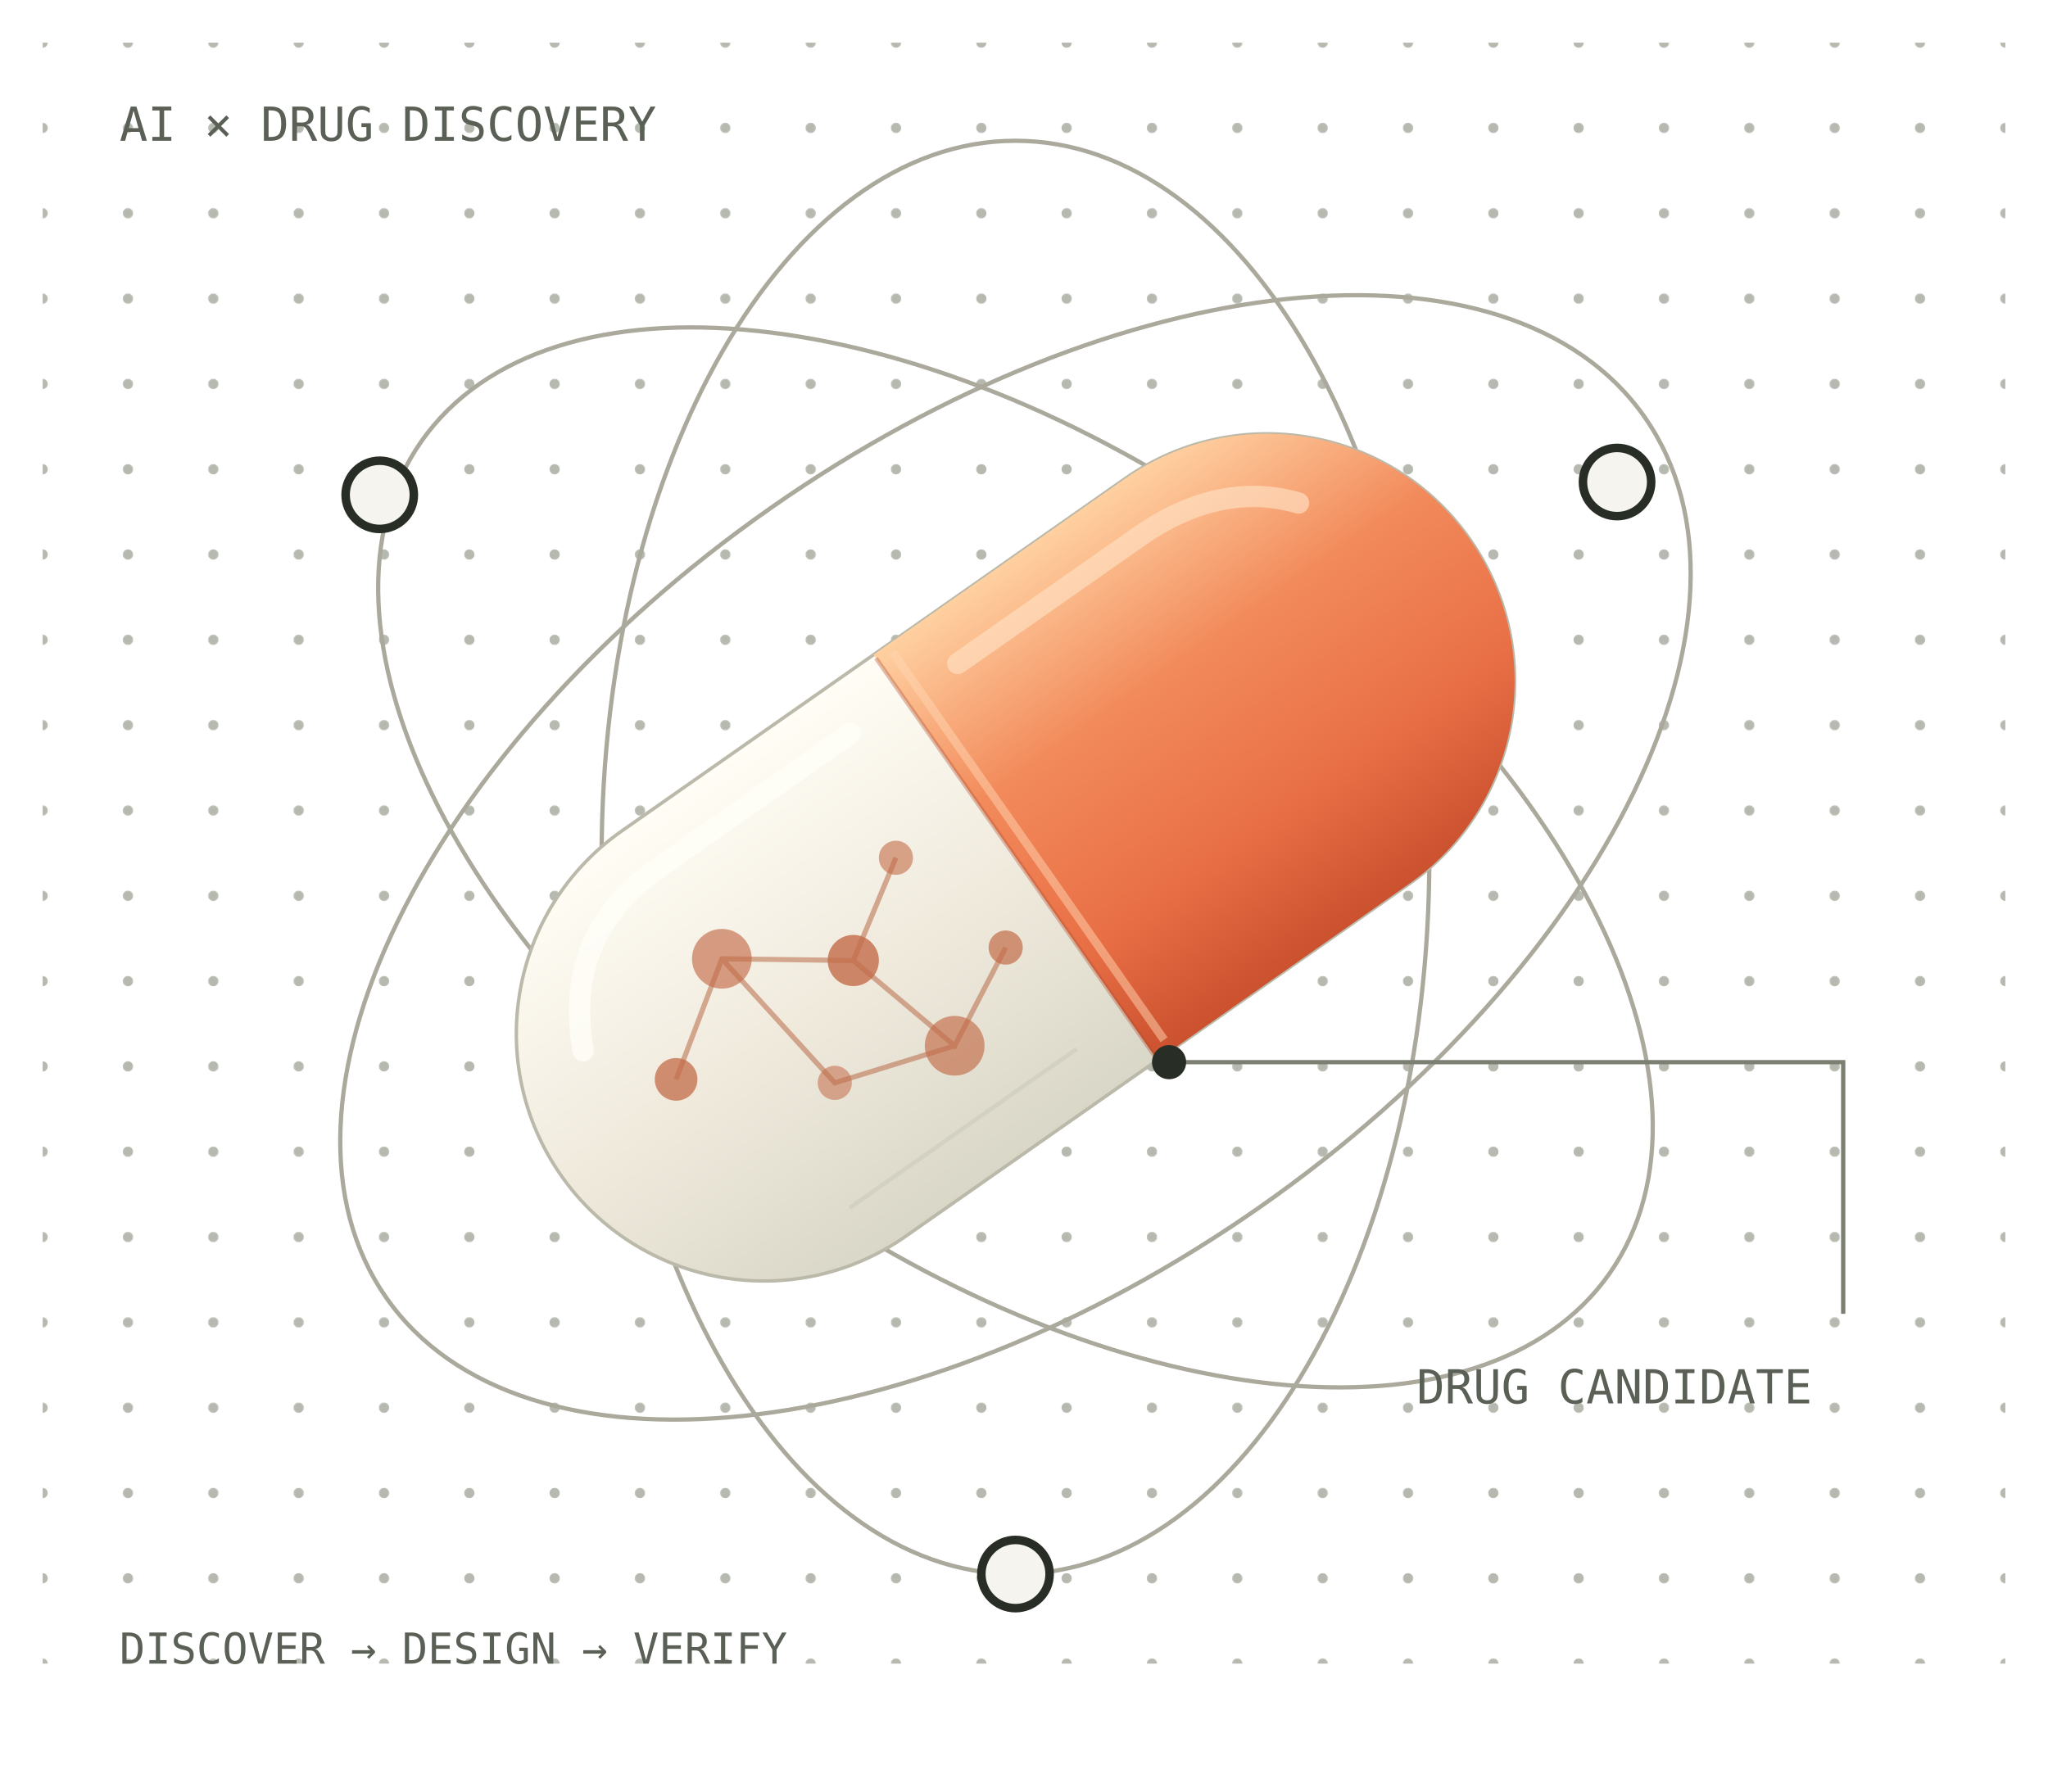
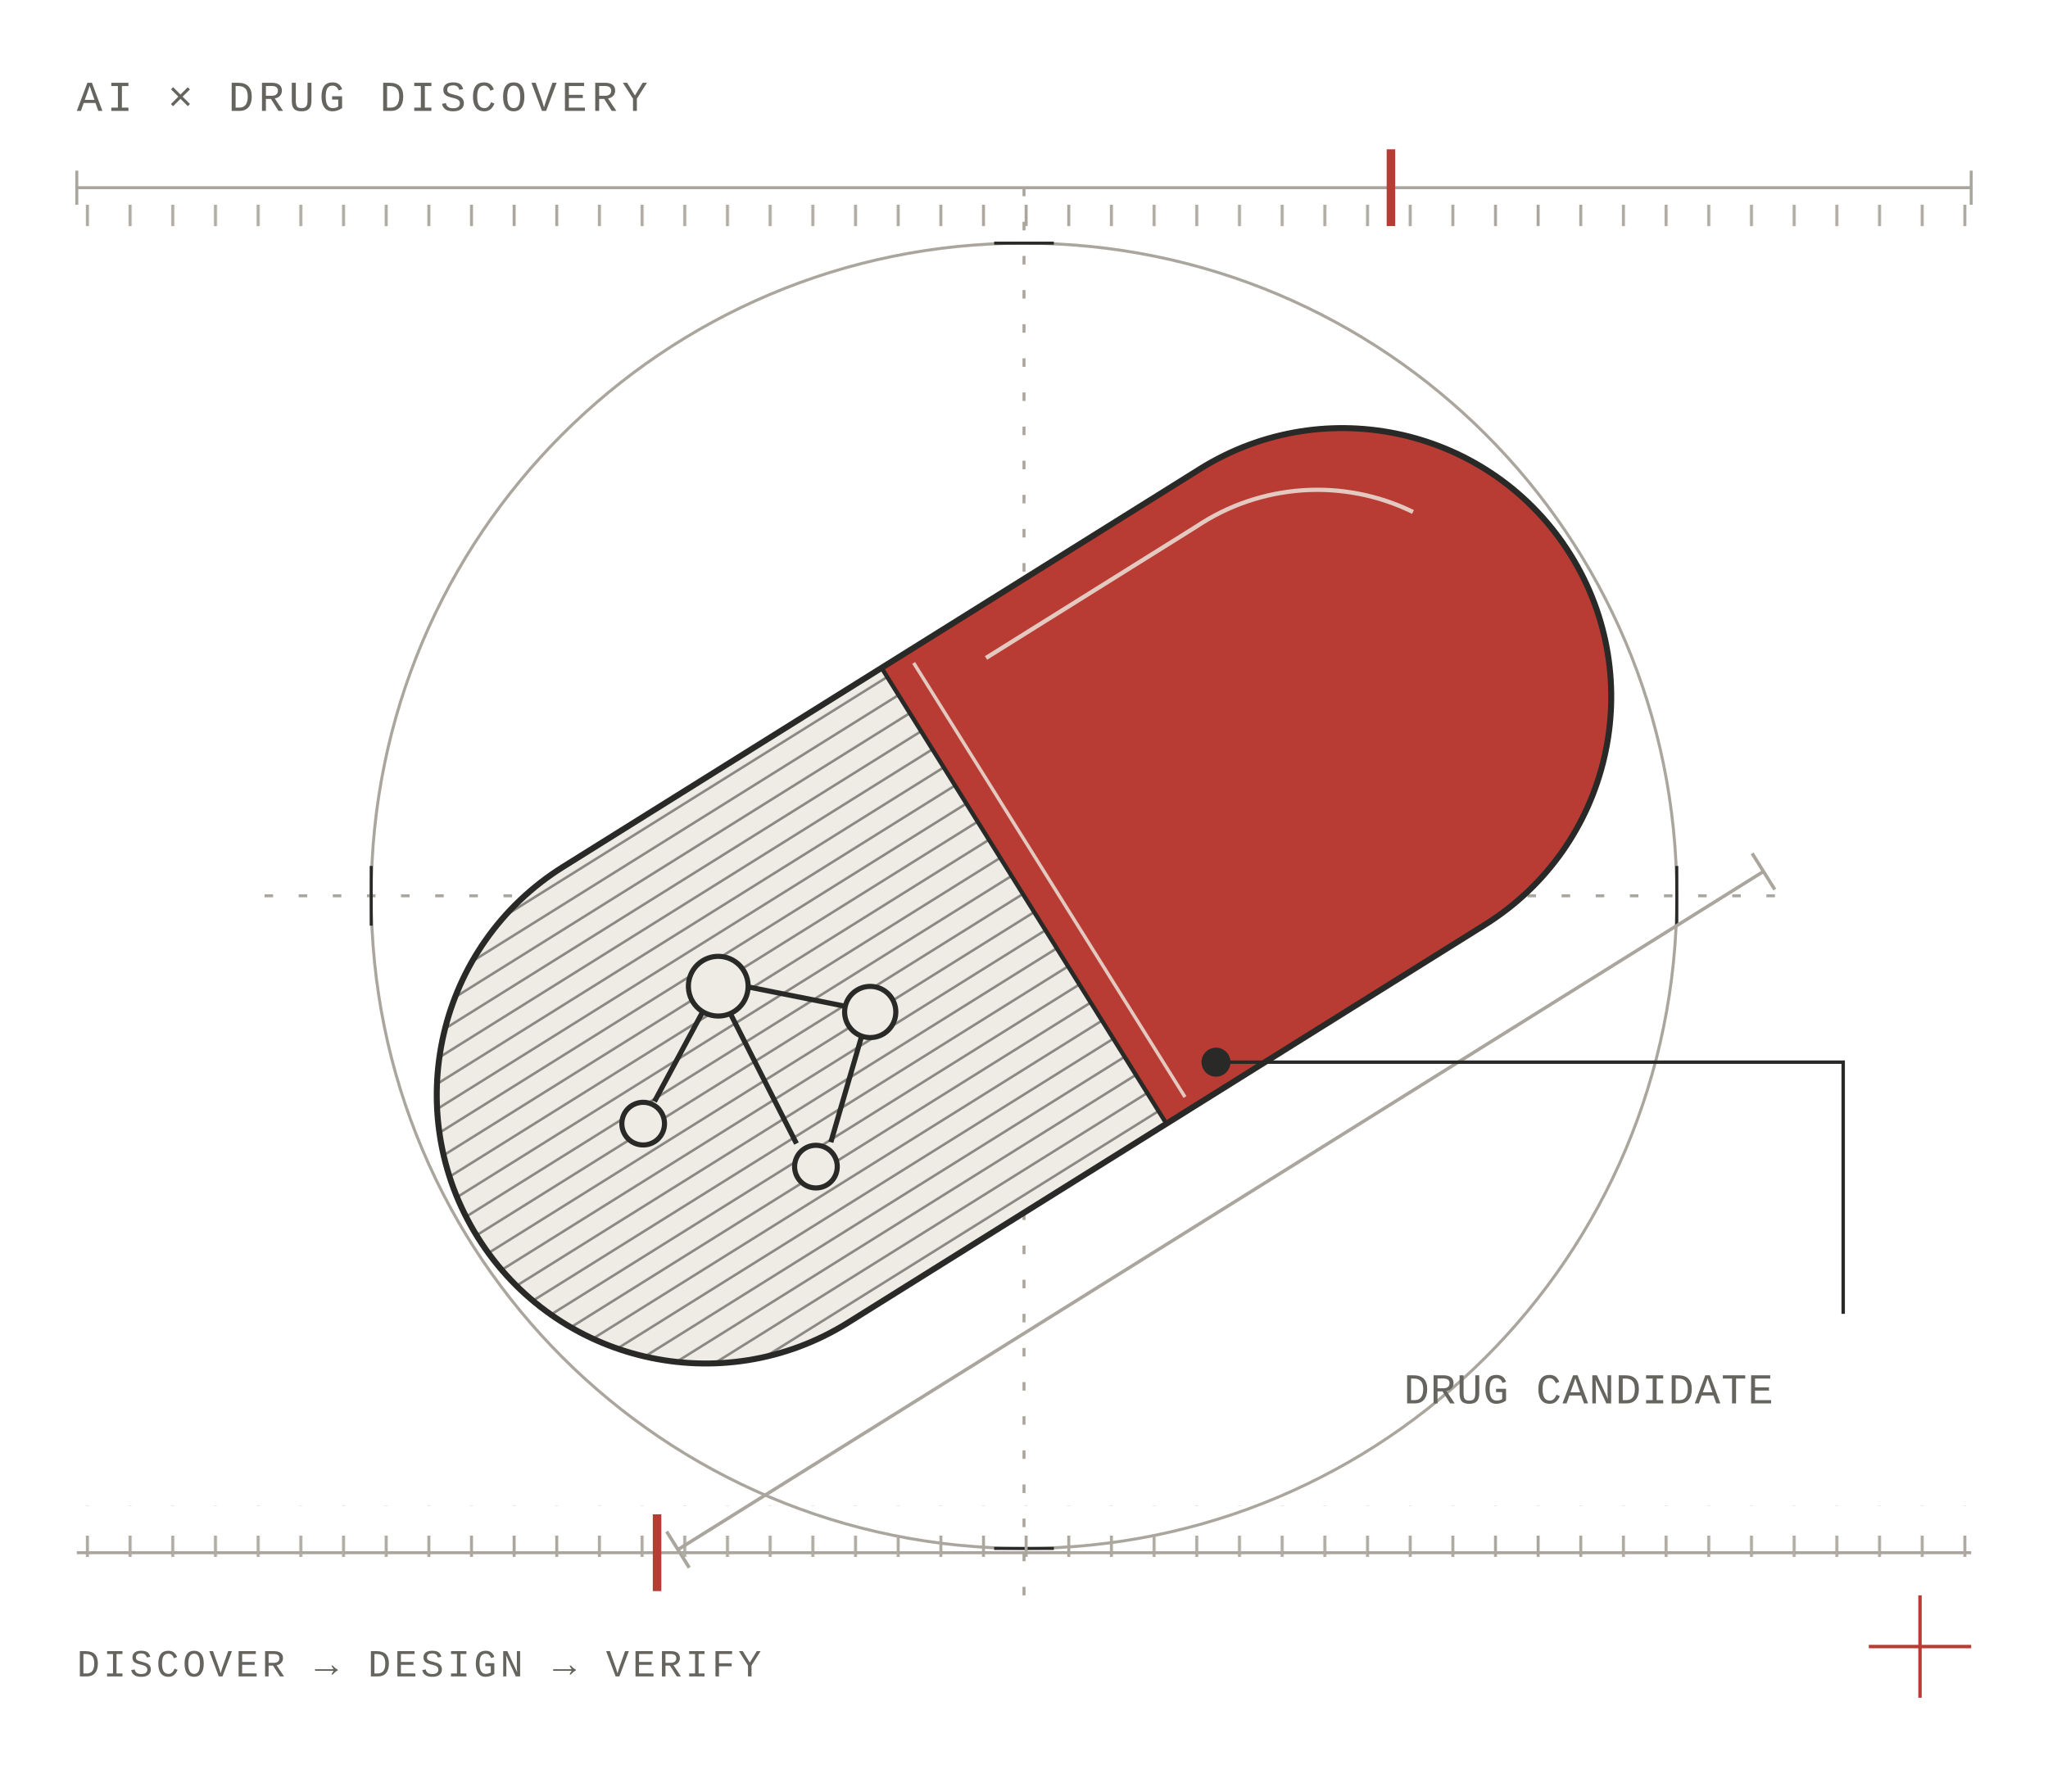
<svg xmlns="http://www.w3.org/2000/svg" viewBox="0 0 480 420" fill="none">
  <defs>
-     <pattern id="dots" width="20" height="20" patternUnits="userSpaceOnUse">
-       <circle cx="10" cy="10" r="1.2" fill="#b6b9af" />
+     <pattern id="engraving" width="5" height="5" patternUnits="userSpaceOnUse">
+       <path d="M0 4.5h5" stroke="#292927" stroke-width=".6" opacity=".5" />
    </pattern>
-     <linearGradient id="shell" x1="175" y1="143" x2="175" y2="259" gradientUnits="userSpaceOnUse">
-       <stop stop-color="#fffdf5" />
-       <stop offset=".52" stop-color="#f0eadd" />
-       <stop offset="1" stop-color="#d9d7c8" />
-     </linearGradient>
-     <linearGradient id="cap" x1="300" y1="143" x2="300" y2="259" gradientUnits="userSpaceOnUse">
-       <stop stop-color="#ffd0a1" />
-       <stop offset=".37" stop-color="#f28a5b" />
-       <stop offset=".72" stop-color="#e97046" />
-       <stop offset="1" stop-color="#cb512f" />
-     </linearGradient>
+     <pattern id="ticks" width="10" height="12" patternUnits="userSpaceOnUse">
+       <path d="M.5 0v5" stroke="#aaa69d" stroke-width=".7" />
+     </pattern>
    <clipPath id="capsule">
-       <rect x="108" y="143" width="260" height="116" rx="58" />
+       <rect x="89" y="147" width="302" height="126" rx="63" />
    </clipPath>
  </defs>
-   <rect x="10" y="10" width="460" height="380" fill="url(#dots)" />
-   <g stroke="#aaa99c" stroke-width="1">
-     <ellipse cx="238" cy="201" rx="180" ry="100" transform="rotate(-35 238 201)" />
-     <ellipse cx="238" cy="201" rx="170" ry="94" transform="rotate(35 238 201)" />
-     <ellipse cx="238" cy="201" rx="97" ry="168" />
+   <g stroke="#aaa69d" stroke-width=".7">
+     <path d="M18 44h444M18 48v-8m444 8v-8M18 364h444" />
+     <circle cx="240" cy="210" r="153" />
+     <path d="M240 44v332M62 210h356" stroke-dasharray="2 6" />
+     <path d="M87 203v14m306-14v14M233 57h14m-14 306h14" stroke="#292927" />
  </g>
-   <g transform="rotate(-35 238 201)">
-     <rect x="108" y="143" width="260" height="116" rx="58" fill="url(#shell)" stroke="#bbb9a9" stroke-width=".8" />
+   <path d="M18 45h444v12H18zM18 353h444v12H18z" fill="url(#ticks)" />
+   <path d="M326 35v18" stroke="#b83c34" stroke-width="2" />
+   <path d="M154 355v18" stroke="#b83c34" stroke-width="2" />
+   <g transform="rotate(-32 240 210)">
+     <rect x="89" y="147" width="302" height="126" rx="63" fill="#eeece4" />
    <g clip-path="url(#capsule)">
-       <g stroke="#bd7555" stroke-width="1.2" opacity=".6">
-         <path d="m143 198 25-17 25 18 22-14m-47-4 5 39 28 9m-8-30 8 30 23-12" />
+       <path d="M89 147h151v126H89z" fill="url(#engraving)" />
+       <path d="M240 147h88a63 63 0 0 1 0 126h-88z" fill="#b83c34" />
+       <path d="M240 147v126" stroke="#292927" />
+       <path d="M247 150v120" stroke="#eeece4" stroke-width=".8" opacity=".8" />
+       <path d="M262 158h58a51 51 0 0 1 45 24" stroke="#eeece4" stroke-width="1" opacity=".8" />
+       <g fill="#eeece4" stroke="#292927" stroke-width="1.2">
+         <circle cx="136" cy="208" r="5" />
+         <circle cx="168" cy="190" r="7" />
+         <circle cx="195" cy="214" r="6" />
+         <circle cx="165" cy="238" r="5" />
      </g>
-       <g fill="#c36c48">
-         <circle cx="143" cy="198" r="5" opacity=".75" />
-         <circle cx="168" cy="181" r="7" opacity=".65" />
-         <circle cx="193" cy="199" r="6" opacity=".8" />
-         <circle cx="215" cy="185" r="4" opacity=".6" />
-         <circle cx="173" cy="220" r="4" opacity=".55" />
-         <circle cx="201" cy="229" r="7" opacity=".65" />
-         <circle cx="224" cy="217" r="4" opacity=".7" />
-       </g>
-       <path d="M238 143h72a58 58 0 0 1 0 116h-72Z" fill="url(#cap)" />
-       <path d="M238 144v114" stroke="#ad4b30" stroke-opacity=".35" stroke-width="1" />
-       <path d="M242 145v111" stroke="#ffd6b2" stroke-opacity=".5" stroke-width="2" />
-       <path d="M129 180c8-17 21-25 39-25h55" stroke="#fffef7" stroke-opacity=".8" stroke-width="5" stroke-linecap="round" />
-       <path d="M253 156h52c15 0 27 5 35 15" stroke="#ffe1c3" stroke-opacity=".65" stroke-width="5" stroke-linecap="round" />
-       <path d="M159 246h65" stroke="#a7aa99" stroke-opacity=".2" stroke-width="1" />
+       <path d="m141 205 21-12m12 1 17 16m-27 21 3-34m4 38 19-17" stroke="#292927" stroke-width="1.2" />
    </g>
+     <rect x="89" y="147" width="302" height="126" rx="63" stroke="#292927" stroke-width="1.4" />
+     <path d="M90 297h300m-300-5v10m300-10v10" stroke="#aaa69d" stroke-width=".8" />
  </g>
-   <g fill="#f5f4ee" stroke="#282d26" stroke-width="2">
-     <circle cx="89" cy="116" r="8" />
-     <circle cx="379" cy="113" r="8" />
-     <circle cx="238" cy="369" r="8" />
+   <g stroke="#292927" stroke-width=".8">
+     <path d="M285 249h147v59" />
+     <circle cx="285" cy="249" r="3" fill="#292927" />
  </g>
-   <path d="M274 249h158v59" stroke="#7b8073" />
-   <circle cx="274" cy="249" r="4" fill="#282d26" />
-   <g fill="#5a6055" font-family="monospace">
-     <text x="332" y="329" font-size="11">DRUG CANDIDATE</text>
-     <text x="28" y="33" font-size="11">AI × DRUG DISCOVERY</text>
-     <text x="28" y="390" font-size="10">DISCOVER → DESIGN → VERIFY</text>
+   <g fill="#66645e" font-family="'Courier New',monospace">
+     <text x="18" y="26" font-size="10" letter-spacing="1.1">AI × DRUG DISCOVERY</text>
+     <text x="329" y="329" font-size="10" letter-spacing=".2">DRUG CANDIDATE</text>
+     <text x="18" y="393" font-size="9" letter-spacing=".8">DISCOVER → DESIGN → VERIFY</text>
  </g>
+   <path d="M438 386h24m-12-12v24" stroke="#b83c34" stroke-width=".8" />
</svg>
